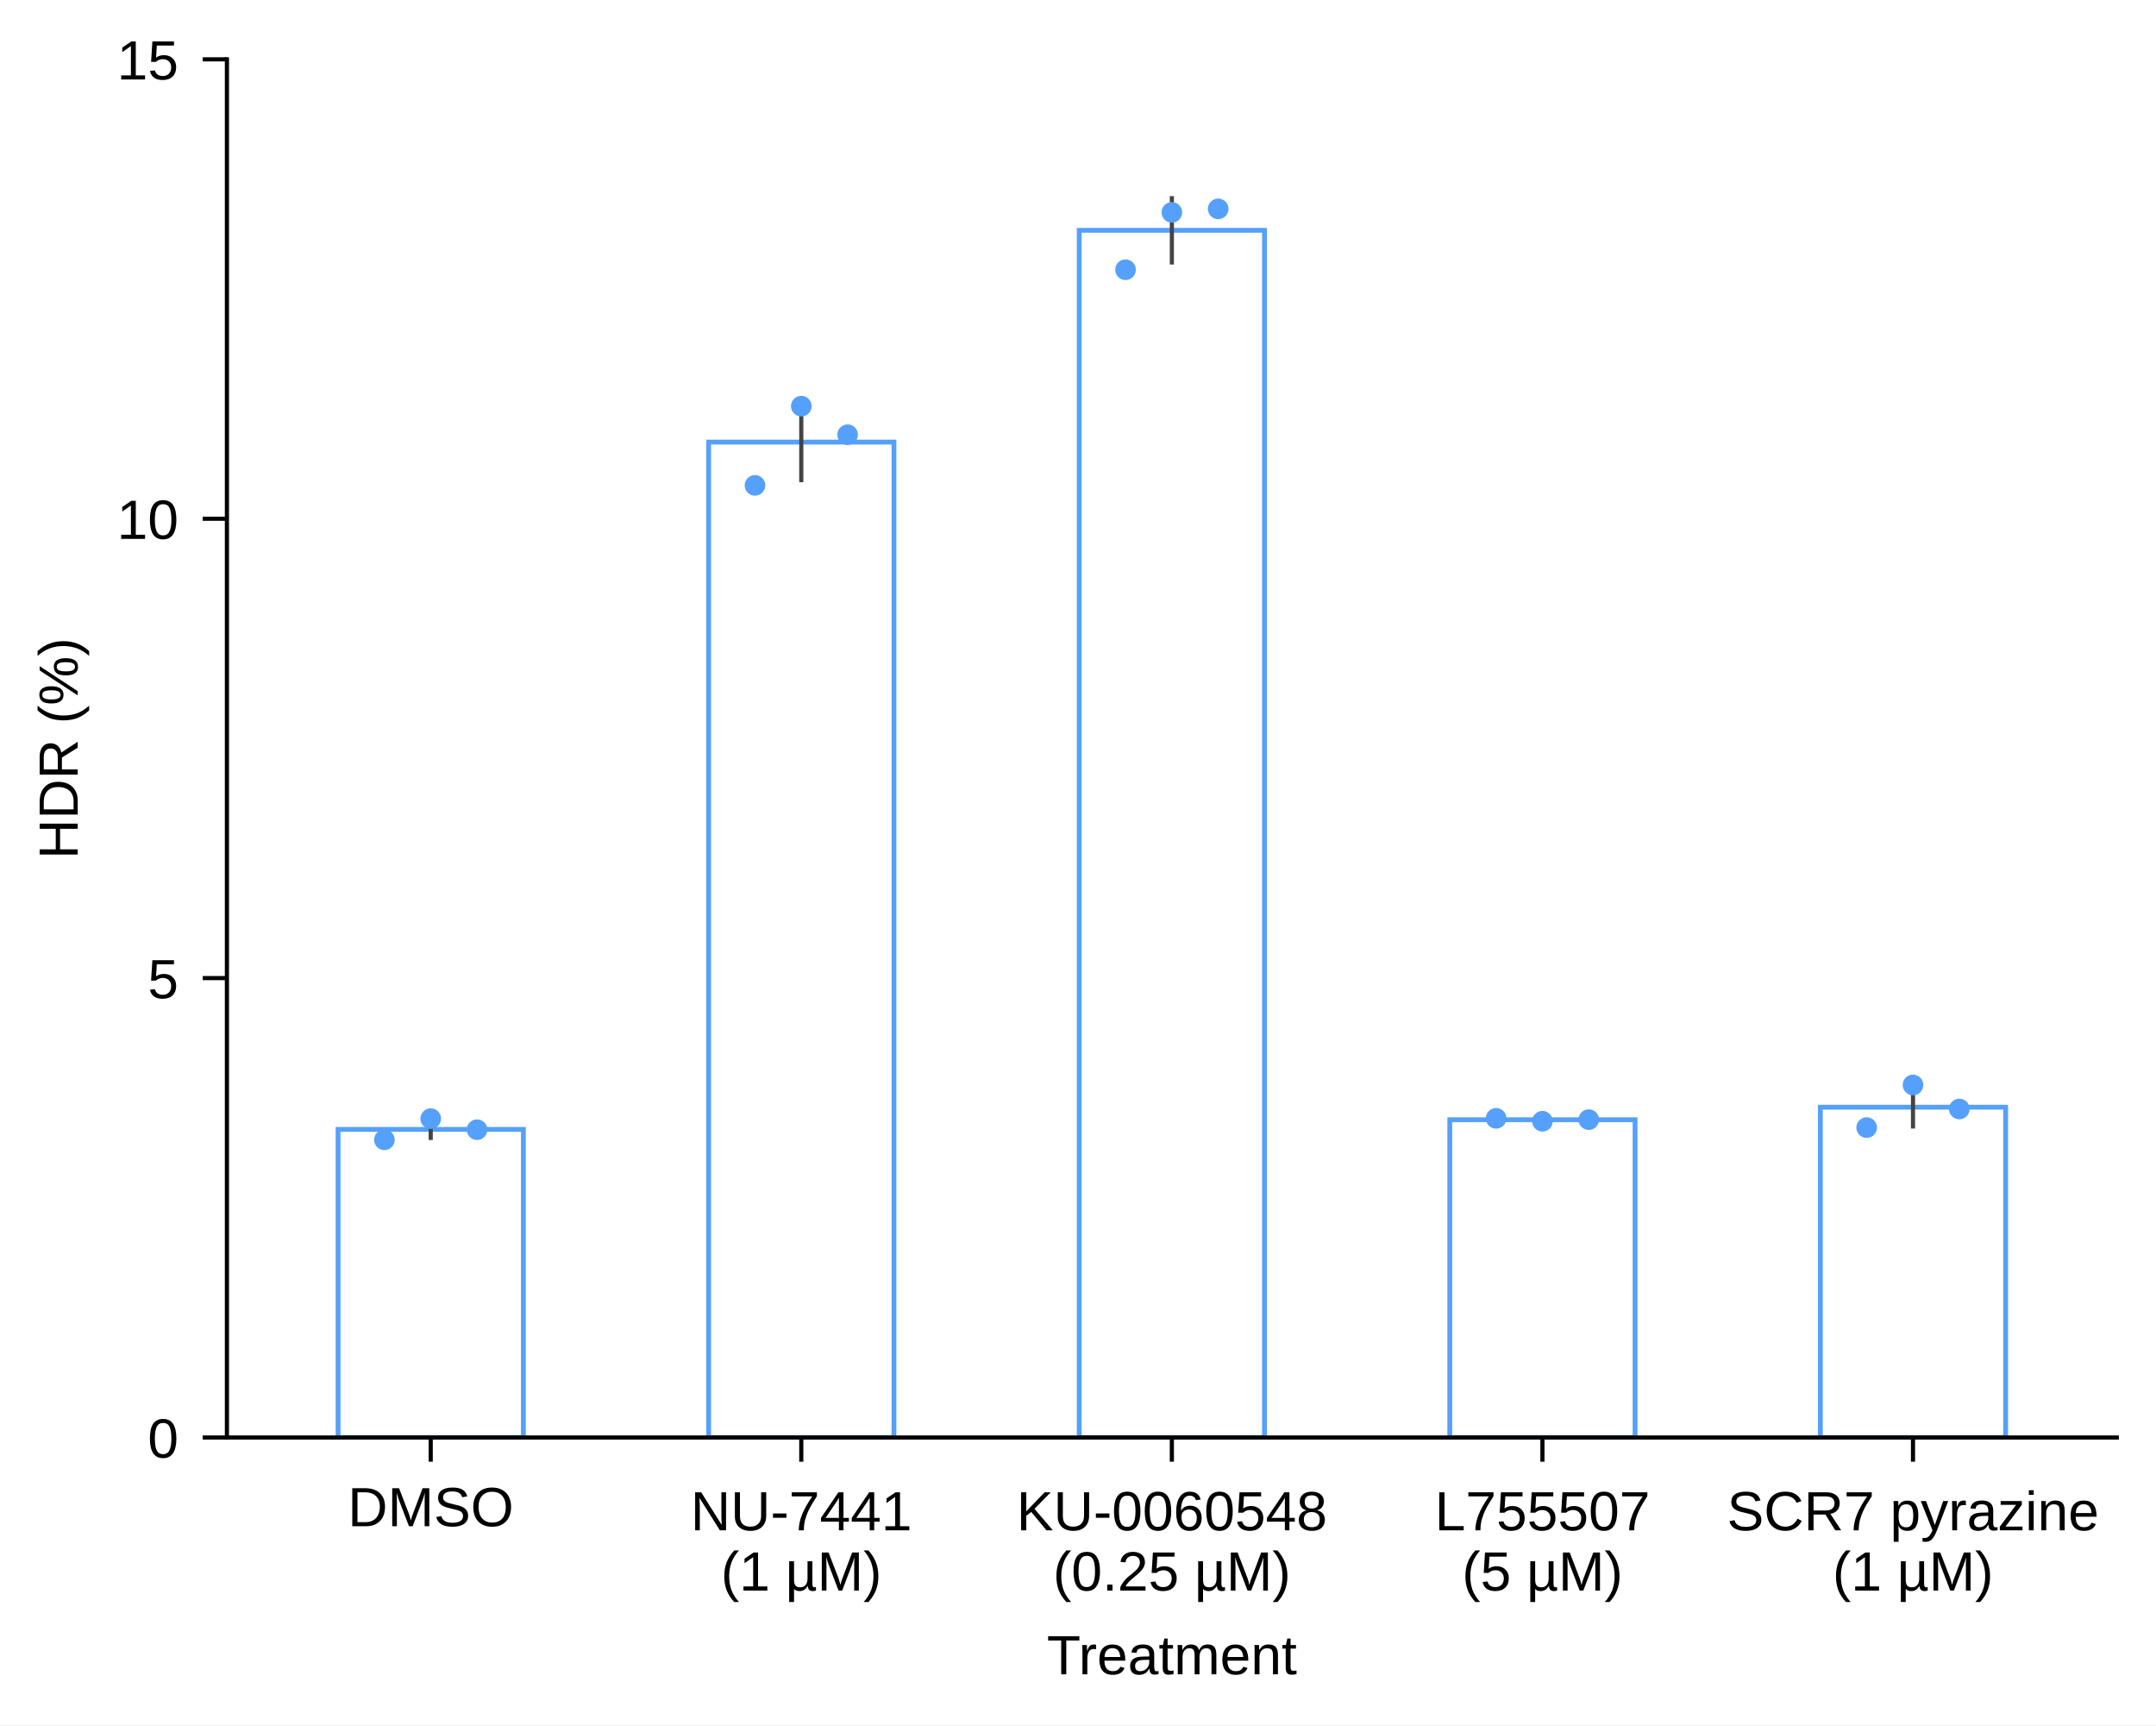
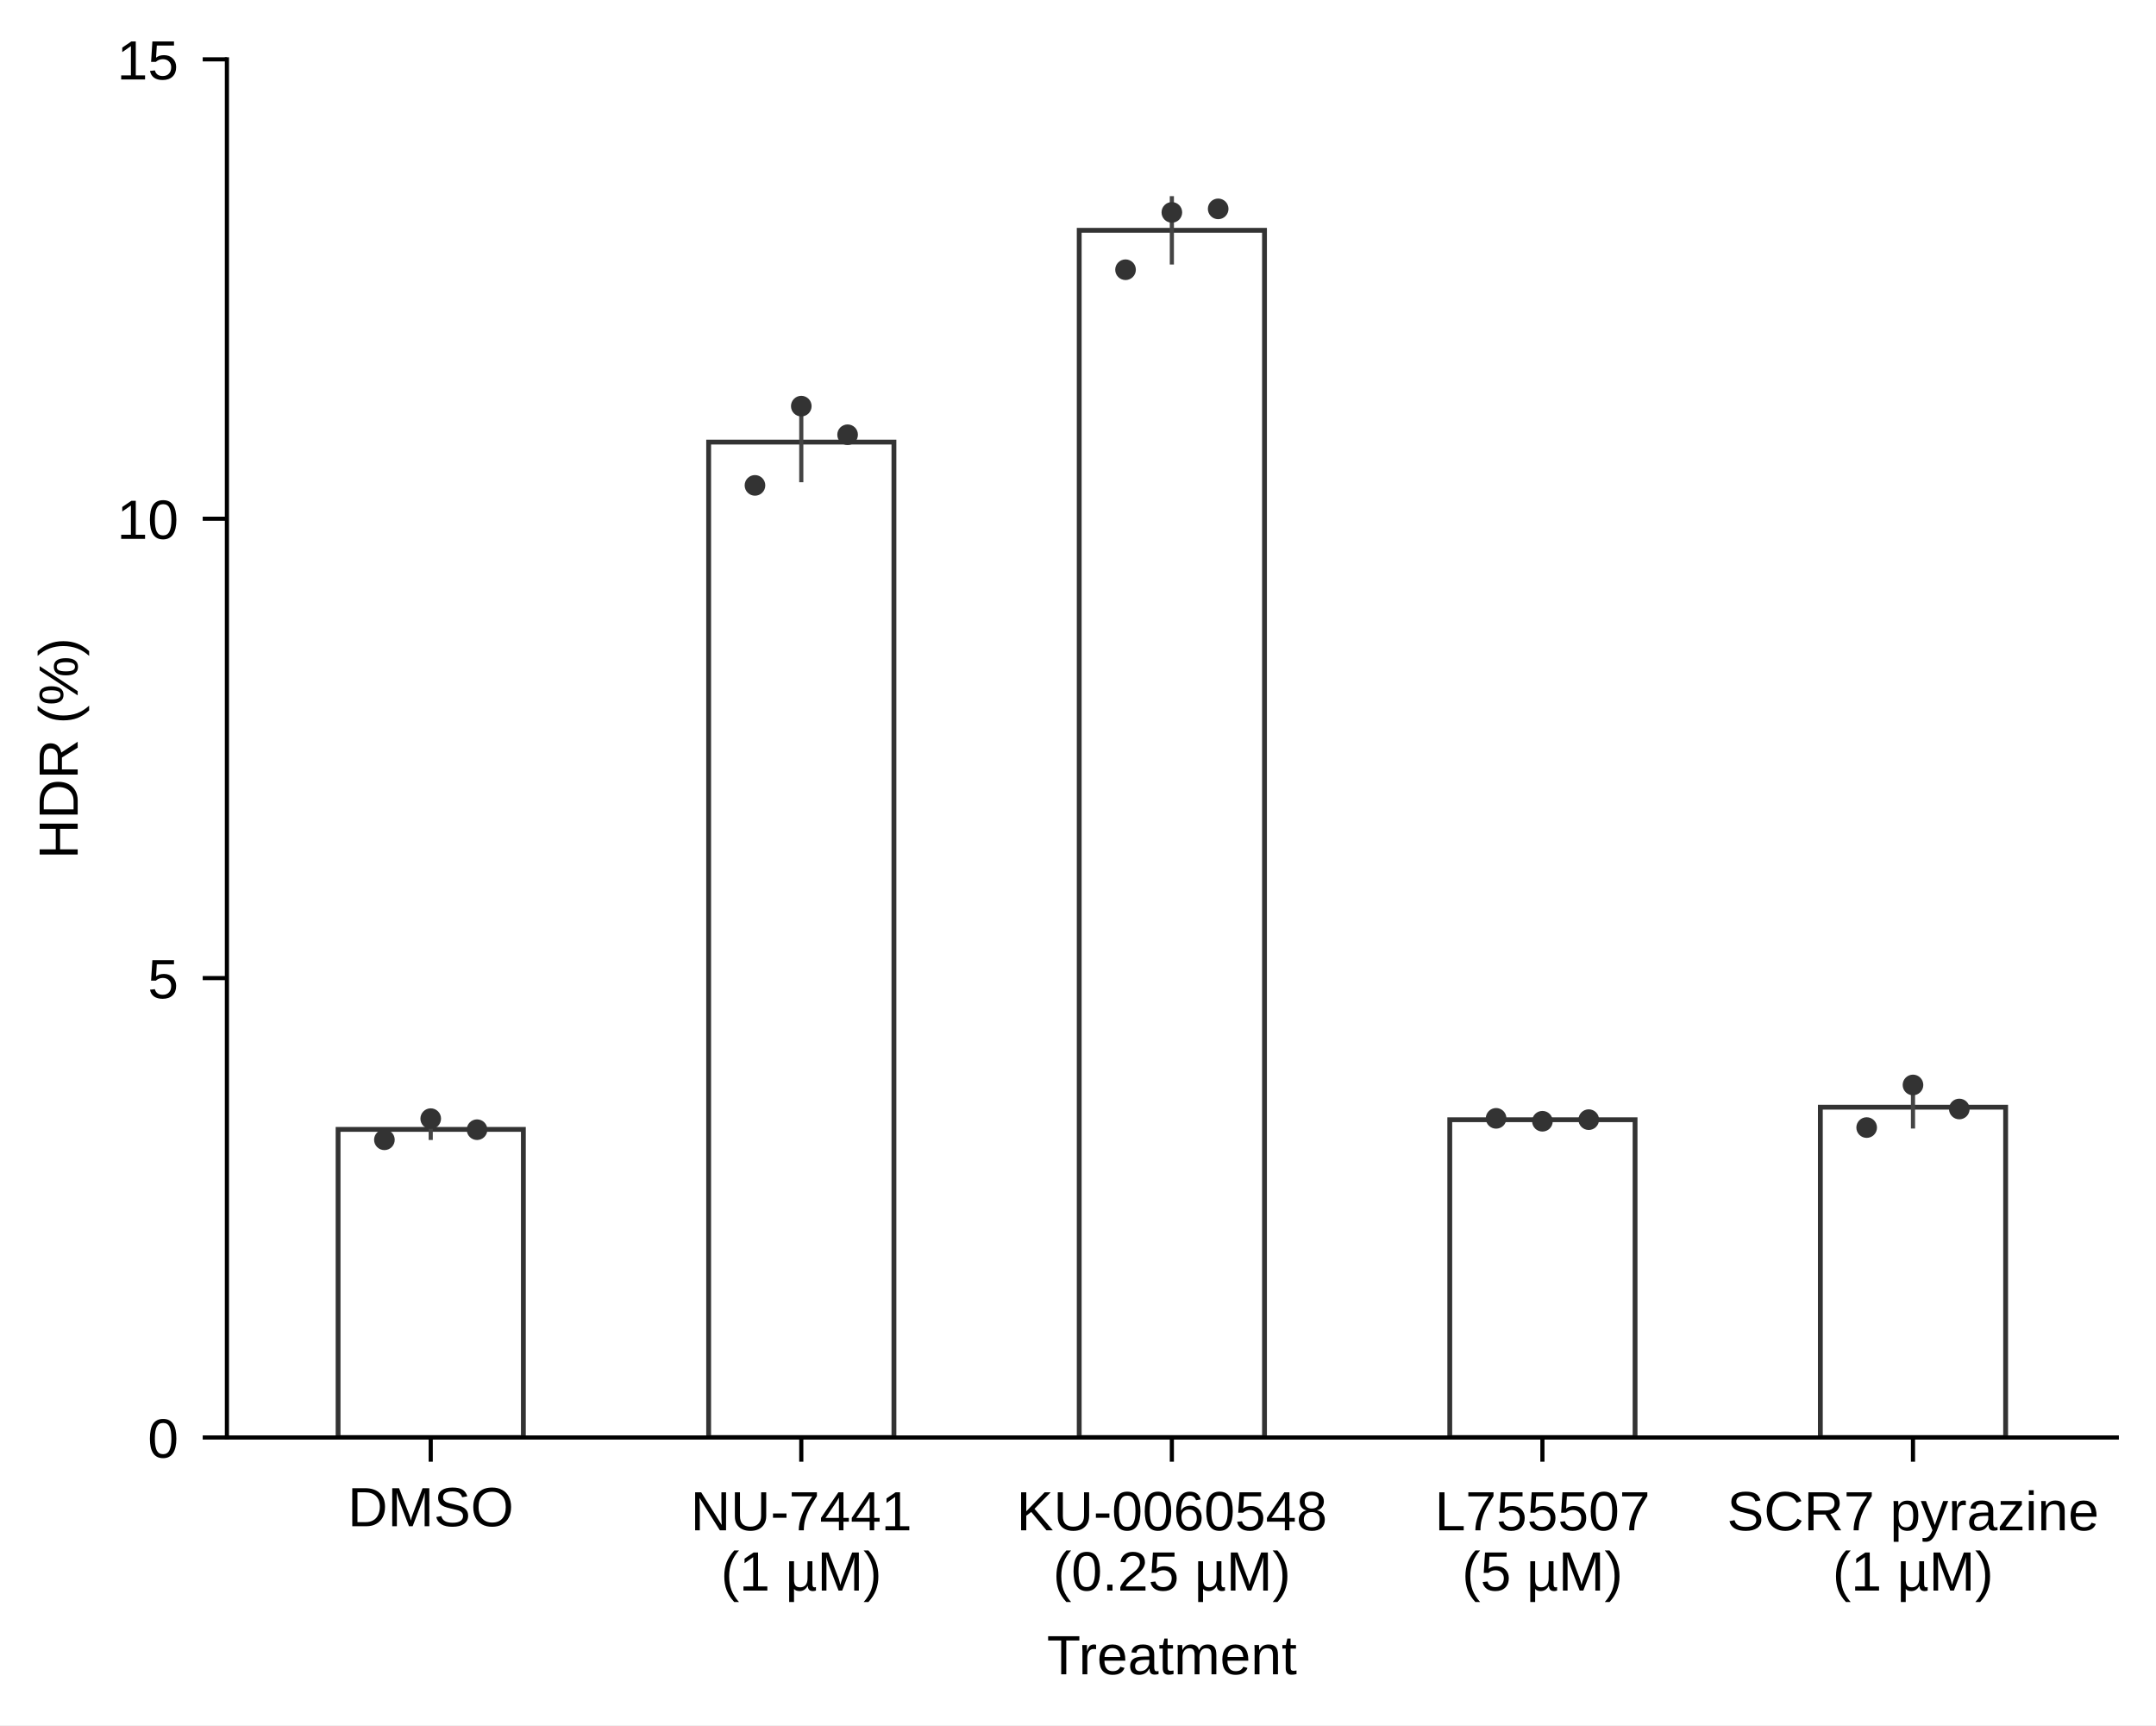
<svg xmlns="http://www.w3.org/2000/svg" xmlns:xlink="http://www.w3.org/1999/xlink" width="311.811pt" height="249.449pt" viewBox="0 0 311.811 249.449" version="1.1">
  <defs>
    <style type="text/css">*{stroke-linejoin: round; stroke-linecap: butt}</style>
  </defs>
  <g id="figure_1">
    <g id="patch_1">
      <path d="M 0 249.449  L 311.811 249.449  L 311.811 0  L 0 0  z " style="fill: #ffffff" />
    </g>
    <g id="easyviz-axes-c733e892ae73784e">
      <g id="patch_2">
        <path d="M 32.817 207.858  L 306.142 207.858  L 306.142 8.581  L 32.817 8.581  z " style="fill: #ffffff" />
      </g>
      <g id="matplotlib.axis_1">
        <g id="xtick_1">
          <g id="easyviz-axis-tick-55fa9a7ca5a5ee6b">
            <defs>
              <path id="m4a1f4d3a17" d="M 0 0  L 0 3.5  " style="stroke: #000000; stroke-width: 0.6" />
            </defs>
            <g>
              <use xlink:href="#m4a1f4d3a17" x="62.293" y="207.858" style="stroke: #000000; stroke-width: 0.6" />
            </g>
          </g>
          <g id="easyviz-tick-label-5d983dcecf828e06">
            <text style="font-size: 8px; font-family: 'Arial'; text-anchor: middle" x="62.293" y="220.686" transform="rotate(-0 62.29329 220.6864)">DMSO</text>
          </g>
        </g>
        <g id="xtick_2">
          <g id="easyviz-axis-tick-d2f9de54ec255438">
            <g>
              <use xlink:href="#m4a1f4d3a17" x="115.886" y="207.858" style="stroke: #000000; stroke-width: 0.6" />
            </g>
          </g>
          <g id="easyviz-tick-label-92ea1202889afa8b">
            <text style="font-size: 8px; font-family: 'Arial'" transform="translate(99.87948 221.2815)">NU-7441</text>
            <text style="font-size: 8px; font-family: 'Arial'" transform="translate(104.2501 229.9885)">(1 µM)</text>
          </g>
        </g>
        <g id="xtick_3">
          <g id="easyviz-axis-tick-a369cdb522813c9c">
            <g>
              <use xlink:href="#m4a1f4d3a17" x="169.479" y="207.858" style="stroke: #000000; stroke-width: 0.6" />
            </g>
          </g>
          <g id="easyviz-tick-label-b281a5203f58abf3">
            <text style="font-size: 8px; font-family: 'Arial'" transform="translate(147.02 221.2815)">KU-0060548</text>
            <text style="font-size: 8px; font-family: 'Arial'" transform="translate(152.2832 229.9885)">(0.25 µM)</text>
          </g>
        </g>
        <g id="xtick_4">
          <g id="easyviz-axis-tick-8e9950117fc321fa">
            <g>
              <use xlink:href="#m4a1f4d3a17" x="223.072" y="207.858" style="stroke: #000000; stroke-width: 0.6" />
            </g>
          </g>
          <g id="easyviz-tick-label-865985a3371cdbf9">
            <text style="font-size: 8px; font-family: 'Arial'" transform="translate(207.5019 221.2815)">L755507</text>
            <text style="font-size: 8px; font-family: 'Arial'" transform="translate(211.4362 229.9885)">(5 µM)</text>
          </g>
        </g>
        <g id="xtick_5">
          <g id="easyviz-axis-tick-5a1f6e5dc2b9c6dd">
            <g>
              <use xlink:href="#m4a1f4d3a17" x="276.666" y="207.858" style="stroke: #000000; stroke-width: 0.6" />
            </g>
          </g>
          <g id="easyviz-tick-label-26430bb33cb41647">
            <text style="font-size: 8px; font-family: 'Arial'" transform="translate(249.7662 221.2815)">SCR7 pyrazine</text>
            <text style="font-size: 8px; font-family: 'Arial'" transform="translate(265.0293 229.9887)">(1 µM)</text>
          </g>
        </g>
        <g id="easyviz-axis-label-ffb0bed284770937">
          <text style="font-size: 8px; font-family: 'Arial'; text-anchor: middle" x="169.479" y="242.096" transform="rotate(-0 169.4794 242.0962)">Treatment</text>
        </g>
      </g>
      <g id="matplotlib.axis_2">
        <g id="ytick_1">
          <g id="easyviz-axis-tick-8e1c294e3379762a">
            <defs>
              <path id="me4ba3097ba" d="M 0 0  L -3.5 0  " style="stroke: #000000; stroke-width: 0.6" />
            </defs>
            <g>
              <use xlink:href="#me4ba3097ba" x="32.817" y="207.858" style="stroke: #000000; stroke-width: 0.6" />
            </g>
          </g>
          <g id="easyviz-tick-label-57febe4cb684f4bd">
            <text style="font-size: 8px; font-family: 'Arial'; text-anchor: end" x="25.817" y="210.77" transform="rotate(-0 25.8171 210.7698)">0</text>
          </g>
        </g>
        <g id="ytick_2">
          <g id="easyviz-axis-tick-23f8ddcc854605f8">
            <g>
              <use xlink:href="#me4ba3097ba" x="32.817" y="141.432" style="stroke: #000000; stroke-width: 0.6" />
            </g>
          </g>
          <g id="easyviz-tick-label-4ba416968e7ffc2d">
            <text style="font-size: 8px; font-family: 'Arial'; text-anchor: end" x="25.817" y="144.344" transform="rotate(-0 25.8171 144.3443)">5</text>
          </g>
        </g>
        <g id="ytick_3">
          <g id="easyviz-axis-tick-63bf692f9cee0146">
            <g>
              <use xlink:href="#me4ba3097ba" x="32.817" y="75.007" style="stroke: #000000; stroke-width: 0.6" />
            </g>
          </g>
          <g id="easyviz-tick-label-2b892f5599040a30">
            <text style="font-size: 8px; font-family: 'Arial'; text-anchor: end" x="25.817" y="77.919" transform="rotate(-0 25.8171 77.91893)">10</text>
          </g>
        </g>
        <g id="ytick_4">
          <g id="easyviz-axis-tick-5422336878fea5a9">
            <g>
              <use xlink:href="#me4ba3097ba" x="32.817" y="8.581" style="stroke: #000000; stroke-width: 0.6" />
            </g>
          </g>
          <g id="easyviz-tick-label-b71284fbc4aebc9c">
            <text style="font-size: 8px; font-family: 'Arial'; text-anchor: end" x="25.817" y="11.494" transform="rotate(-0 25.8171 11.49351)">15</text>
          </g>
        </g>
        <g id="easyviz-axis-label-5f702097b13456c5">
          <text style="font-size: 8px; font-family: 'Arial'; text-anchor: middle" x="11.236" y="108.22" transform="rotate(-90 11.23585 108.2195)">HDR (%)</text>
        </g>
      </g>
      <g id="easyviz-bar-1">
-         <path d="M 48.895 207.858  L 75.692 207.858  L 75.692 163.304  L 48.895 163.304  L 48.895 207.858  z " clip-path="url(#p0e12194df8)" style="fill: none; stroke: #55a0fb; stroke-width: 0.7; stroke-linejoin: miter" />
+         <path d="M 48.895 207.858  L 75.692 207.858  L 75.692 163.304  L 48.895 163.304  L 48.895 207.858  z " clip-path="url(#p0e12194df8)" style="fill: none; stroke: #333333; stroke-width: 0.7; stroke-linejoin: miter" />
      </g>
      <g id="easyviz-bar-2">
-         <path d="M 102.488 207.858  L 129.285 207.858  L 129.285 63.925  L 102.488 63.925  L 102.488 207.858  z " clip-path="url(#p0e12194df8)" style="fill: none; stroke: #55a0fb; stroke-width: 0.7; stroke-linejoin: miter" />
+         <path d="M 102.488 207.858  L 129.285 207.858  L 129.285 63.925  L 102.488 63.925  L 102.488 207.858  z " clip-path="url(#p0e12194df8)" style="fill: none; stroke: #333333; stroke-width: 0.7; stroke-linejoin: miter" />
      </g>
      <g id="easyviz-bar-3">
-         <path d="M 156.081 207.858  L 182.878 207.858  L 182.878 33.305  L 156.081 33.305  L 156.081 207.858  z " clip-path="url(#p0e12194df8)" style="fill: none; stroke: #55a0fb; stroke-width: 0.7; stroke-linejoin: miter" />
+         <path d="M 156.081 207.858  L 182.878 207.858  L 182.878 33.305  L 156.081 33.305  L 156.081 207.858  z " clip-path="url(#p0e12194df8)" style="fill: none; stroke: #333333; stroke-width: 0.7; stroke-linejoin: miter" />
      </g>
      <g id="easyviz-bar-4">
-         <path d="M 209.674 207.858  L 236.471 207.858  L 236.471 161.912  L 209.674 161.912  L 209.674 207.858  z " clip-path="url(#p0e12194df8)" style="fill: none; stroke: #55a0fb; stroke-width: 0.7; stroke-linejoin: miter" />
+         <path d="M 209.674 207.858  L 236.471 207.858  L 236.471 161.912  L 209.674 161.912  L 209.674 207.858  z " clip-path="url(#p0e12194df8)" style="fill: none; stroke: #333333; stroke-width: 0.7; stroke-linejoin: miter" />
      </g>
      <g id="easyviz-bar-5">
-         <path d="M 263.267 207.858  L 290.064 207.858  L 290.064 160.093  L 263.267 160.093  L 263.267 207.858  z " clip-path="url(#p0e12194df8)" style="fill: none; stroke: #55a0fb; stroke-width: 0.7; stroke-linejoin: miter" />
+         <path d="M 263.267 207.858  L 290.064 207.858  L 290.064 160.093  L 263.267 160.093  L 263.267 207.858  z " clip-path="url(#p0e12194df8)" style="fill: none; stroke: #333333; stroke-width: 0.7; stroke-linejoin: miter" />
      </g>
      <g id="easyviz-axis-line-a25b05ec84419760">
        <path d="M 32.817 207.858  L 32.817 8.581  " style="fill: none; stroke: #000000; stroke-width: 0.6; stroke-linejoin: miter; stroke-linecap: square" />
      </g>
      <g id="easyviz-axis-line-583586e852f58ad3">
        <path d="M 32.817 207.858  L 306.142 207.858  " style="fill: none; stroke: #000000; stroke-width: 0.6; stroke-linejoin: miter; stroke-linecap: square" />
      </g>
      <g id="easyviz-sd-1">
        <path d="M 62.293 164.834  L 62.293 161.775  " clip-path="url(#p0e12194df8)" style="fill: none; stroke: #444444; stroke-width: 0.6" />
      </g>
      <g id="easyviz-sd-2">
        <path d="M 115.886 69.728  L 115.886 58.122  " clip-path="url(#p0e12194df8)" style="fill: none; stroke: #444444; stroke-width: 0.6" />
      </g>
      <g id="easyviz-sd-3">
        <path d="M 169.479 38.245  L 169.479 28.364  " clip-path="url(#p0e12194df8)" style="fill: none; stroke: #444444; stroke-width: 0.6" />
      </g>
      <g id="easyviz-sd-4">
        <path d="M 223.072 162.122  L 223.072 161.702  " clip-path="url(#p0e12194df8)" style="fill: none; stroke: #444444; stroke-width: 0.6" />
      </g>
      <g id="easyviz-sd-5">
        <path d="M 276.666 163.183  L 276.666 157.004  " clip-path="url(#p0e12194df8)" style="fill: none; stroke: #444444; stroke-width: 0.6" />
      </g>
      <g id="easyviz-observation-1">
-         <path d="M 55.594 166.303  C 55.99 166.303 56.37 166.146 56.65 165.866  C 56.93 165.586 57.087 165.207 57.087 164.811  C 57.087 164.415 56.93 164.035 56.65 163.755  C 56.37 163.475 55.99 163.318 55.594 163.318  C 55.198 163.318 54.819 163.475 54.539 163.755  C 54.259 164.035 54.101 164.415 54.101 164.811  C 54.101 165.207 54.259 165.586 54.539 165.866  C 54.819 166.146 55.198 166.303 55.594 166.303  z " clip-path="url(#p0e12194df8)" style="fill: #55a0fb" />
+         <path d="M 55.594 166.303  C 55.99 166.303 56.37 166.146 56.65 165.866  C 56.93 165.586 57.087 165.207 57.087 164.811  C 57.087 164.415 56.93 164.035 56.65 163.755  C 56.37 163.475 55.99 163.318 55.594 163.318  C 55.198 163.318 54.819 163.475 54.539 163.755  C 54.259 164.035 54.101 164.415 54.101 164.811  C 54.101 165.207 54.259 165.586 54.539 165.866  C 54.819 166.146 55.198 166.303 55.594 166.303  z " clip-path="url(#p0e12194df8)" style="fill: #333333" />
      </g>
      <g id="easyviz-observation-2">
-         <path d="M 62.293 163.245  C 62.689 163.245 63.069 163.088 63.349 162.808  C 63.629 162.528 63.786 162.149 63.786 161.753  C 63.786 161.357 63.629 160.977 63.349 160.697  C 63.069 160.417 62.689 160.26 62.293 160.26  C 61.897 160.26 61.518 160.417 61.238 160.697  C 60.958 160.977 60.801 161.357 60.801 161.753  C 60.801 162.149 60.958 162.528 61.238 162.808  C 61.518 163.088 61.897 163.245 62.293 163.245  z " clip-path="url(#p0e12194df8)" style="fill: #55a0fb" />
+         <path d="M 62.293 163.245  C 62.689 163.245 63.069 163.088 63.349 162.808  C 63.629 162.528 63.786 162.149 63.786 161.753  C 63.786 161.357 63.629 160.977 63.349 160.697  C 63.069 160.417 62.689 160.26 62.293 160.26  C 61.897 160.26 61.518 160.417 61.238 160.697  C 60.958 160.977 60.801 161.357 60.801 161.753  C 60.801 162.149 60.958 162.528 61.238 162.808  C 61.518 163.088 61.897 163.245 62.293 163.245  z " clip-path="url(#p0e12194df8)" style="fill: #333333" />
      </g>
      <g id="easyviz-observation-3">
-         <path d="M 68.992 164.842  C 69.388 164.842 69.768 164.685 70.048 164.405  C 70.328 164.125 70.485 163.745 70.485 163.349  C 70.485 162.953 70.328 162.574 70.048 162.294  C 69.768 162.014 69.388 161.857 68.992 161.857  C 68.597 161.857 68.217 162.014 67.937 162.294  C 67.657 162.574 67.5 162.953 67.5 163.349  C 67.5 163.745 67.657 164.125 67.937 164.405  C 68.217 164.685 68.597 164.842 68.992 164.842  z " clip-path="url(#p0e12194df8)" style="fill: #55a0fb" />
+         <path d="M 68.992 164.842  C 69.388 164.842 69.768 164.685 70.048 164.405  C 70.328 164.125 70.485 163.745 70.485 163.349  C 70.485 162.953 70.328 162.574 70.048 162.294  C 69.768 162.014 69.388 161.857 68.992 161.857  C 68.597 161.857 68.217 162.014 67.937 162.294  C 67.657 162.574 67.5 162.953 67.5 163.349  C 67.5 163.745 67.657 164.125 67.937 164.405  C 68.217 164.685 68.597 164.842 68.992 164.842  z " clip-path="url(#p0e12194df8)" style="fill: #333333" />
      </g>
      <g id="easyviz-observation-4">
-         <path d="M 109.187 71.678  C 109.583 71.678 109.963 71.521 110.243 71.241  C 110.523 70.961 110.68 70.582 110.68 70.186  C 110.68 69.79 110.523 69.41 110.243 69.13  C 109.963 68.85 109.583 68.693 109.187 68.693  C 108.791 68.693 108.412 68.85 108.132 69.13  C 107.852 69.41 107.695 69.79 107.695 70.186  C 107.695 70.582 107.852 70.961 108.132 71.241  C 108.412 71.521 108.791 71.678 109.187 71.678  z " clip-path="url(#p0e12194df8)" style="fill: #55a0fb" />
+         <path d="M 109.187 71.678  C 109.583 71.678 109.963 71.521 110.243 71.241  C 110.523 70.961 110.68 70.582 110.68 70.186  C 110.68 69.79 110.523 69.41 110.243 69.13  C 109.963 68.85 109.583 68.693 109.187 68.693  C 108.791 68.693 108.412 68.85 108.132 69.13  C 107.852 69.41 107.695 69.79 107.695 70.186  C 107.695 70.582 107.852 70.961 108.132 71.241  C 108.412 71.521 108.791 71.678 109.187 71.678  z " clip-path="url(#p0e12194df8)" style="fill: #333333" />
      </g>
      <g id="easyviz-observation-5">
-         <path d="M 115.886 60.219  C 116.282 60.219 116.662 60.061 116.942 59.782  C 117.222 59.502 117.379 59.122 117.379 58.726  C 117.379 58.33 117.222 57.95 116.942 57.671  C 116.662 57.391 116.282 57.233 115.886 57.233  C 115.49 57.233 115.111 57.391 114.831 57.671  C 114.551 57.95 114.394 58.33 114.394 58.726  C 114.394 59.122 114.551 59.502 114.831 59.782  C 115.111 60.061 115.49 60.219 115.886 60.219  z " clip-path="url(#p0e12194df8)" style="fill: #55a0fb" />
+         <path d="M 115.886 60.219  C 116.282 60.219 116.662 60.061 116.942 59.782  C 117.222 59.502 117.379 59.122 117.379 58.726  C 117.379 58.33 117.222 57.95 116.942 57.671  C 116.662 57.391 116.282 57.233 115.886 57.233  C 115.49 57.233 115.111 57.391 114.831 57.671  C 114.551 57.95 114.394 58.33 114.394 58.726  C 114.394 59.122 114.551 59.502 114.831 59.782  C 115.111 60.061 115.49 60.219 115.886 60.219  z " clip-path="url(#p0e12194df8)" style="fill: #333333" />
      </g>
      <g id="easyviz-observation-6">
-         <path d="M 122.585 64.356  C 122.981 64.356 123.361 64.199 123.641 63.919  C 123.921 63.639 124.078 63.259 124.078 62.863  C 124.078 62.467 123.921 62.088 123.641 61.808  C 123.361 61.528 122.981 61.371 122.585 61.371  C 122.19 61.371 121.81 61.528 121.53 61.808  C 121.25 62.088 121.093 62.467 121.093 62.863  C 121.093 63.259 121.25 63.639 121.53 63.919  C 121.81 64.199 122.19 64.356 122.585 64.356  z " clip-path="url(#p0e12194df8)" style="fill: #55a0fb" />
+         <path d="M 122.585 64.356  C 122.981 64.356 123.361 64.199 123.641 63.919  C 123.921 63.639 124.078 63.259 124.078 62.863  C 124.078 62.467 123.921 62.088 123.641 61.808  C 123.361 61.528 122.981 61.371 122.585 61.371  C 122.19 61.371 121.81 61.528 121.53 61.808  C 121.25 62.088 121.093 62.467 121.093 62.863  C 121.093 63.259 121.25 63.639 121.53 63.919  C 121.81 64.199 122.19 64.356 122.585 64.356  z " clip-path="url(#p0e12194df8)" style="fill: #333333" />
      </g>
      <g id="easyviz-observation-7">
-         <path d="M 162.78 40.495  C 163.176 40.495 163.556 40.337 163.836 40.057  C 164.116 39.777 164.273 39.398 164.273 39.002  C 164.273 38.606 164.116 38.226 163.836 37.946  C 163.556 37.666 163.176 37.509 162.78 37.509  C 162.384 37.509 162.005 37.666 161.725 37.946  C 161.445 38.226 161.288 38.606 161.288 39.002  C 161.288 39.398 161.445 39.777 161.725 40.057  C 162.005 40.337 162.384 40.495 162.78 40.495  z " clip-path="url(#p0e12194df8)" style="fill: #55a0fb" />
+         <path d="M 162.78 40.495  C 163.176 40.495 163.556 40.337 163.836 40.057  C 164.116 39.777 164.273 39.398 164.273 39.002  C 164.273 38.606 164.116 38.226 163.836 37.946  C 163.556 37.666 163.176 37.509 162.78 37.509  C 162.384 37.509 162.005 37.666 161.725 37.946  C 161.445 38.226 161.288 38.606 161.288 39.002  C 161.288 39.398 161.445 39.777 161.725 40.057  C 162.005 40.337 162.384 40.495 162.78 40.495  z " clip-path="url(#p0e12194df8)" style="fill: #333333" />
      </g>
      <g id="easyviz-observation-8">
-         <path d="M 169.479 32.203  C 169.875 32.203 170.255 32.046 170.535 31.766  C 170.815 31.486 170.972 31.106 170.972 30.71  C 170.972 30.314 170.815 29.935 170.535 29.655  C 170.255 29.375 169.875 29.217 169.479 29.217  C 169.084 29.217 168.704 29.375 168.424 29.655  C 168.144 29.935 167.987 30.314 167.987 30.71  C 167.987 31.106 168.144 31.486 168.424 31.766  C 168.704 32.046 169.084 32.203 169.479 32.203  z " clip-path="url(#p0e12194df8)" style="fill: #55a0fb" />
+         <path d="M 169.479 32.203  C 169.875 32.203 170.255 32.046 170.535 31.766  C 170.815 31.486 170.972 31.106 170.972 30.71  C 170.972 30.314 170.815 29.935 170.535 29.655  C 170.255 29.375 169.875 29.217 169.479 29.217  C 169.084 29.217 168.704 29.375 168.424 29.655  C 168.144 29.935 167.987 30.314 167.987 30.71  C 167.987 31.106 168.144 31.486 168.424 31.766  C 168.704 32.046 169.084 32.203 169.479 32.203  z " clip-path="url(#p0e12194df8)" style="fill: #333333" />
      </g>
      <g id="easyviz-observation-9">
-         <path d="M 176.179 31.695  C 176.574 31.695 176.954 31.538 177.234 31.258  C 177.514 30.978 177.671 30.598 177.671 30.202  C 177.671 29.806 177.514 29.427 177.234 29.147  C 176.954 28.867 176.574 28.709 176.179 28.709  C 175.783 28.709 175.403 28.867 175.123 29.147  C 174.843 29.427 174.686 29.806 174.686 30.202  C 174.686 30.598 174.843 30.978 175.123 31.258  C 175.403 31.538 175.783 31.695 176.179 31.695  z " clip-path="url(#p0e12194df8)" style="fill: #55a0fb" />
+         <path d="M 176.179 31.695  C 176.574 31.695 176.954 31.538 177.234 31.258  C 177.514 30.978 177.671 30.598 177.671 30.202  C 177.671 29.806 177.514 29.427 177.234 29.147  C 176.954 28.867 176.574 28.709 176.179 28.709  C 175.783 28.709 175.403 28.867 175.123 29.147  C 174.843 29.427 174.686 29.806 174.686 30.202  C 174.686 30.598 174.843 30.978 175.123 31.258  C 175.403 31.538 175.783 31.695 176.179 31.695  z " clip-path="url(#p0e12194df8)" style="fill: #333333" />
      </g>
      <g id="easyviz-observation-10">
-         <path d="M 216.373 163.202  C 216.769 163.202 217.149 163.044 217.429 162.764  C 217.709 162.485 217.866 162.105 217.866 161.709  C 217.866 161.313 217.709 160.933 217.429 160.653  C 217.149 160.374 216.769 160.216 216.373 160.216  C 215.977 160.216 215.598 160.374 215.318 160.653  C 215.038 160.933 214.881 161.313 214.881 161.709  C 214.881 162.105 215.038 162.485 215.318 162.764  C 215.598 163.044 215.977 163.202 216.373 163.202  z " clip-path="url(#p0e12194df8)" style="fill: #55a0fb" />
+         <path d="M 216.373 163.202  C 216.769 163.202 217.149 163.044 217.429 162.764  C 217.709 162.485 217.866 162.105 217.866 161.709  C 217.866 161.313 217.709 160.933 217.429 160.653  C 217.149 160.374 216.769 160.216 216.373 160.216  C 215.977 160.216 215.598 160.374 215.318 160.653  C 215.038 160.933 214.881 161.313 214.881 161.709  C 214.881 162.105 215.038 162.485 215.318 162.764  C 215.598 163.044 215.977 163.202 216.373 163.202  z " clip-path="url(#p0e12194df8)" style="fill: #333333" />
      </g>
      <g id="easyviz-observation-11">
-         <path d="M 223.072 163.621  C 223.468 163.621 223.848 163.464 224.128 163.184  C 224.408 162.904 224.565 162.524 224.565 162.128  C 224.565 161.732 224.408 161.353 224.128 161.073  C 223.848 160.793 223.468 160.636 223.072 160.636  C 222.677 160.636 222.297 160.793 222.017 161.073  C 221.737 161.353 221.58 161.732 221.58 162.128  C 221.58 162.524 221.737 162.904 222.017 163.184  C 222.297 163.464 222.677 163.621 223.072 163.621  z " clip-path="url(#p0e12194df8)" style="fill: #55a0fb" />
+         <path d="M 223.072 163.621  C 223.468 163.621 223.848 163.464 224.128 163.184  C 224.408 162.904 224.565 162.524 224.565 162.128  C 224.565 161.732 224.408 161.353 224.128 161.073  C 223.848 160.793 223.468 160.636 223.072 160.636  C 222.677 160.636 222.297 160.793 222.017 161.073  C 221.737 161.353 221.58 161.732 221.58 162.128  C 221.58 162.524 221.737 162.904 222.017 163.184  C 222.297 163.464 222.677 163.621 223.072 163.621  z " clip-path="url(#p0e12194df8)" style="fill: #333333" />
      </g>
      <g id="easyviz-observation-12">
-         <path d="M 229.772 163.391  C 230.167 163.391 230.547 163.233 230.827 162.953  C 231.107 162.674 231.264 162.294 231.264 161.898  C 231.264 161.502 231.107 161.122 230.827 160.842  C 230.547 160.563 230.167 160.405 229.772 160.405  C 229.376 160.405 228.996 160.563 228.716 160.842  C 228.436 161.122 228.279 161.502 228.279 161.898  C 228.279 162.294 228.436 162.674 228.716 162.953  C 228.996 163.233 229.376 163.391 229.772 163.391  z " clip-path="url(#p0e12194df8)" style="fill: #55a0fb" />
+         <path d="M 229.772 163.391  C 230.167 163.391 230.547 163.233 230.827 162.953  C 231.107 162.674 231.264 162.294 231.264 161.898  C 231.264 161.502 231.107 161.122 230.827 160.842  C 230.547 160.563 230.167 160.405 229.772 160.405  C 229.376 160.405 228.996 160.563 228.716 160.842  C 228.436 161.122 228.279 161.502 228.279 161.898  C 228.279 162.294 228.436 162.674 228.716 162.953  C 228.996 163.233 229.376 163.391 229.772 163.391  z " clip-path="url(#p0e12194df8)" style="fill: #333333" />
      </g>
      <g id="easyviz-observation-13">
-         <path d="M 269.966 164.535  C 270.362 164.535 270.742 164.378 271.022 164.098  C 271.302 163.818 271.459 163.438 271.459 163.042  C 271.459 162.647 271.302 162.267 271.022 161.987  C 270.742 161.707 270.362 161.55 269.966 161.55  C 269.571 161.55 269.191 161.707 268.911 161.987  C 268.631 162.267 268.474 162.647 268.474 163.042  C 268.474 163.438 268.631 163.818 268.911 164.098  C 269.191 164.378 269.571 164.535 269.966 164.535  z " clip-path="url(#p0e12194df8)" style="fill: #55a0fb" />
+         <path d="M 269.966 164.535  C 270.362 164.535 270.742 164.378 271.022 164.098  C 271.302 163.818 271.459 163.438 271.459 163.042  C 271.459 162.647 271.302 162.267 271.022 161.987  C 270.742 161.707 270.362 161.55 269.966 161.55  C 269.571 161.55 269.191 161.707 268.911 161.987  C 268.631 162.267 268.474 162.647 268.474 163.042  C 268.474 163.438 268.631 163.818 268.911 164.098  C 269.191 164.378 269.571 164.535 269.966 164.535  z " clip-path="url(#p0e12194df8)" style="fill: #333333" />
      </g>
      <g id="easyviz-observation-14">
-         <path d="M 276.666 158.374  C 277.061 158.374 277.441 158.216 277.721 157.936  C 278.001 157.657 278.158 157.277 278.158 156.881  C 278.158 156.485 278.001 156.105 277.721 155.825  C 277.441 155.546 277.061 155.388 276.666 155.388  C 276.27 155.388 275.89 155.546 275.61 155.825  C 275.33 156.105 275.173 156.485 275.173 156.881  C 275.173 157.277 275.33 157.657 275.61 157.936  C 275.89 158.216 276.27 158.374 276.666 158.374  z " clip-path="url(#p0e12194df8)" style="fill: #55a0fb" />
+         <path d="M 276.666 158.374  C 277.061 158.374 277.441 158.216 277.721 157.936  C 278.001 157.657 278.158 157.277 278.158 156.881  C 278.158 156.485 278.001 156.105 277.721 155.825  C 277.441 155.546 277.061 155.388 276.666 155.388  C 276.27 155.388 275.89 155.546 275.61 155.825  C 275.33 156.105 275.173 156.485 275.173 156.881  C 275.173 157.277 275.33 157.657 275.61 157.936  C 275.89 158.216 276.27 158.374 276.666 158.374  z " clip-path="url(#p0e12194df8)" style="fill: #333333" />
      </g>
      <g id="easyviz-observation-15">
-         <path d="M 283.365 161.85  C 283.761 161.85 284.14 161.692 284.42 161.412  C 284.7 161.132 284.857 160.753 284.857 160.357  C 284.857 159.961 284.7 159.581 284.42 159.301  C 284.14 159.021 283.761 158.864 283.365 158.864  C 282.969 158.864 282.589 159.021 282.309 159.301  C 282.029 159.581 281.872 159.961 281.872 160.357  C 281.872 160.753 282.029 161.132 282.309 161.412  C 282.589 161.692 282.969 161.85 283.365 161.85  z " clip-path="url(#p0e12194df8)" style="fill: #55a0fb" />
+         <path d="M 283.365 161.85  C 283.761 161.85 284.14 161.692 284.42 161.412  C 284.7 161.132 284.857 160.753 284.857 160.357  C 284.857 159.961 284.7 159.581 284.42 159.301  C 284.14 159.021 283.761 158.864 283.365 158.864  C 282.969 158.864 282.589 159.021 282.309 159.301  C 282.029 159.581 281.872 159.961 281.872 160.357  C 281.872 160.753 282.029 161.132 282.309 161.412  C 282.589 161.692 282.969 161.85 283.365 161.85  z " clip-path="url(#p0e12194df8)" style="fill: #333333" />
      </g>
    </g>
  </g>
  <defs>
    <clipPath id="p0e12194df8">
      <rect x="32.817" y="8.581" width="273.325" height="199.276" />
    </clipPath>
  </defs>
</svg>
